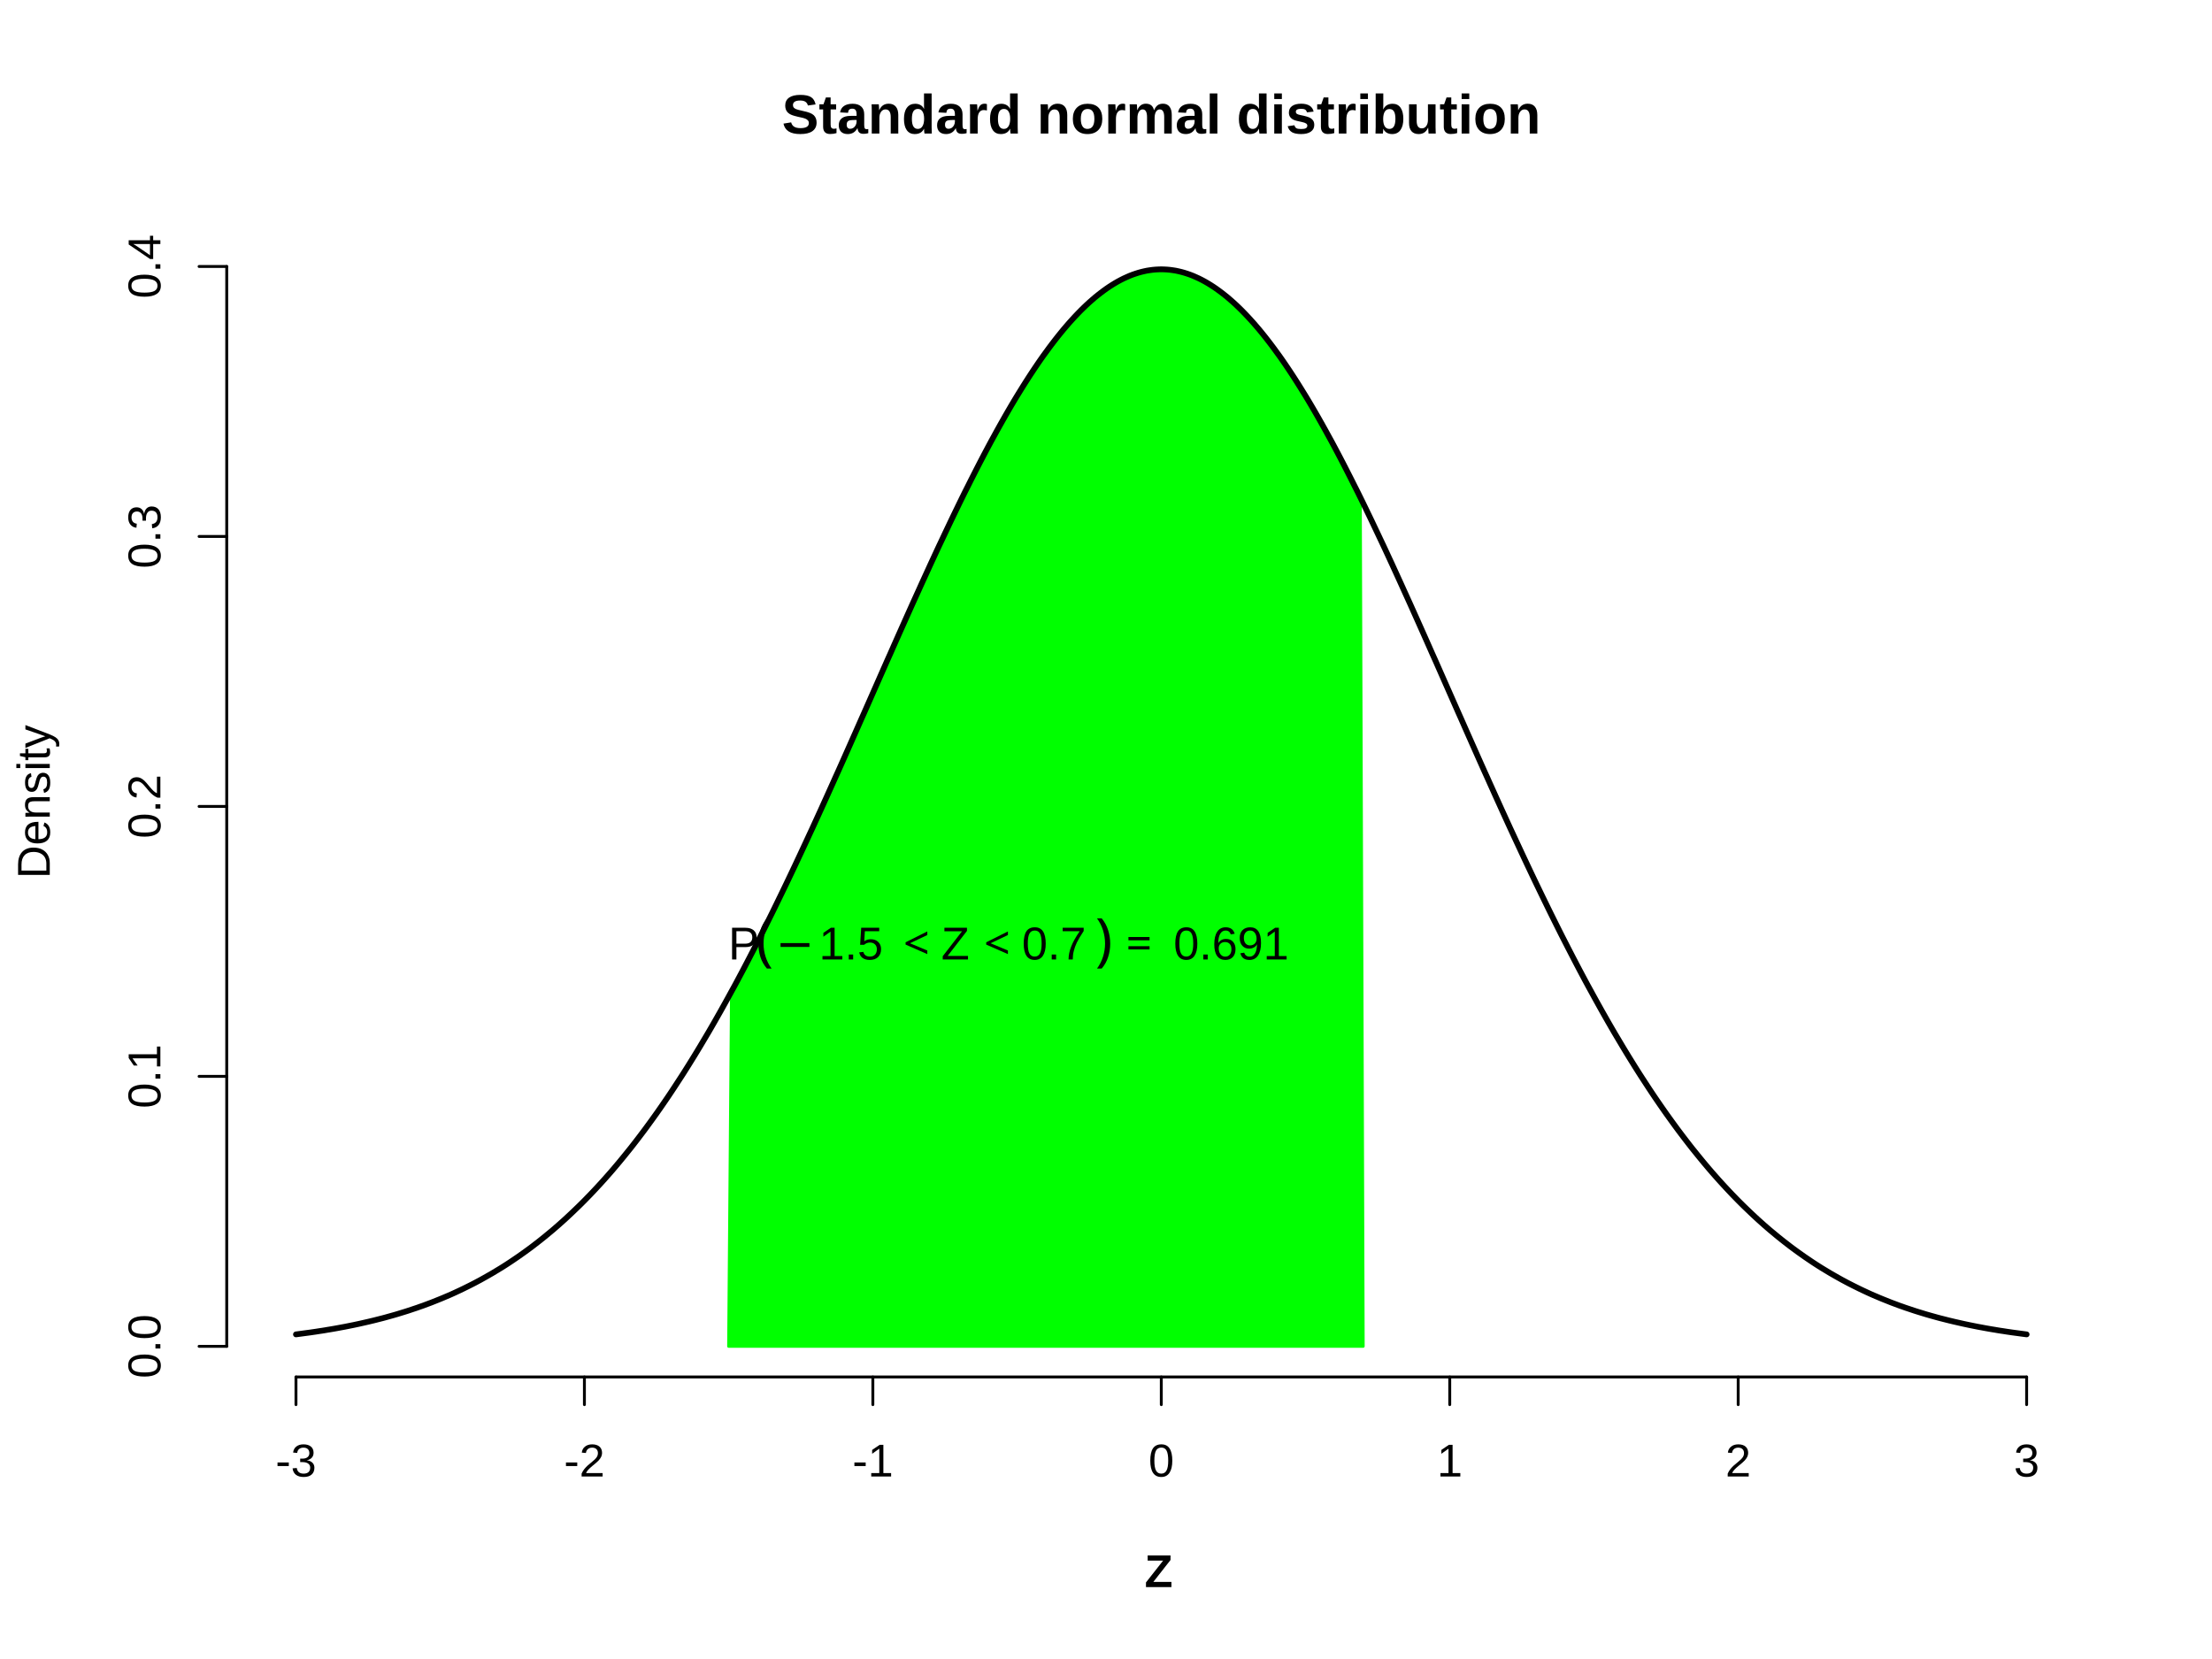
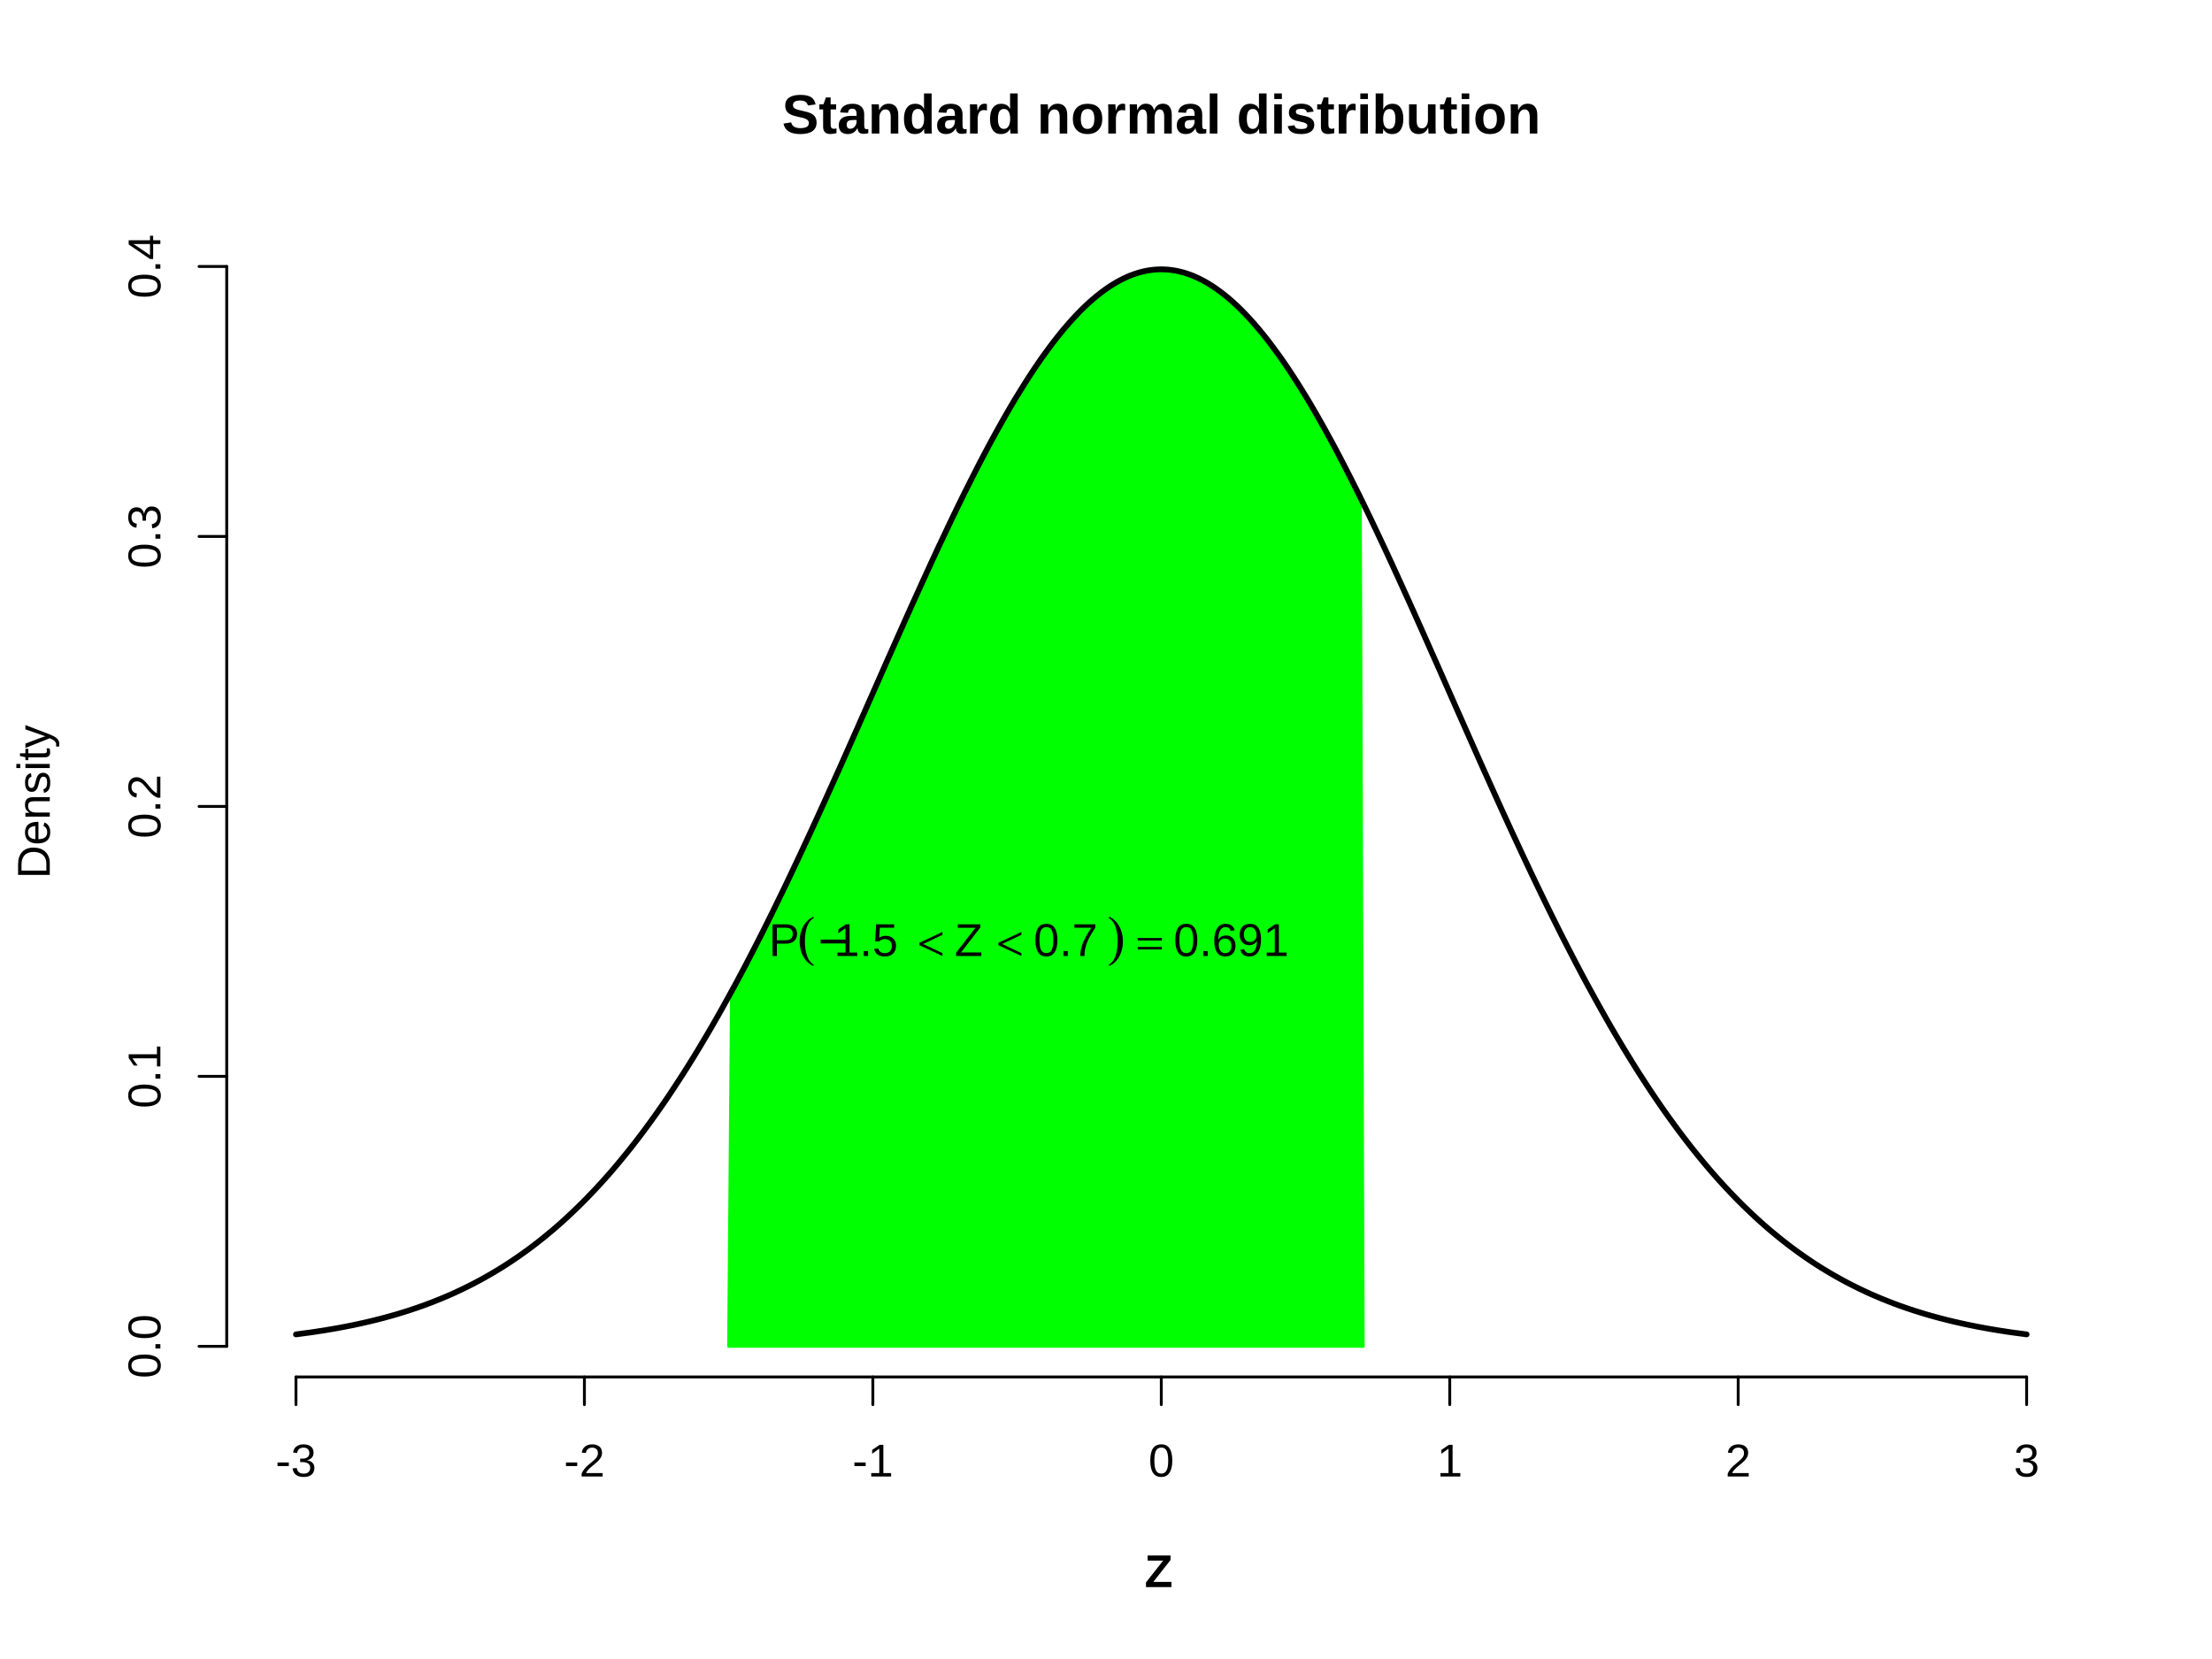
<svg xmlns="http://www.w3.org/2000/svg" class="svglite" width="576.00pt" height="432.00pt" viewBox="0 0 576.00 432.00">
  <defs>
    <style type="text/css">
    .svglite line, .svglite polyline, .svglite polygon, .svglite path, .svglite rect, .svglite circle {
      fill: none;
      stroke: #000000;
      stroke-linecap: round;
      stroke-linejoin: round;
      stroke-miterlimit: 10.00;
    }
    .svglite text {
      white-space: pre;
    }
  </style>
  </defs>
  <rect width="100%" height="100%" style="stroke: none; fill: #FFFFFF;" />
  <defs>
    <clipPath id="cpMC4wMHw1NzYuMDB8MC4wMHw0MzIuMDA=">
      <rect x="0.00" y="0.00" width="576.00" height="432.00" />
    </clipPath>
  </defs>
  <g clip-path="url(#cpMC4wMHw1NzYuMDB8MC4wMHw0MzIuMDA=)">
    <line x1="77.07" y1="358.56" x2="527.73" y2="358.56" style="stroke-width: 0.75;" />
    <line x1="77.07" y1="358.56" x2="77.07" y2="365.76" style="stroke-width: 0.75;" />
    <line x1="152.18" y1="358.56" x2="152.18" y2="365.76" style="stroke-width: 0.75;" />
    <line x1="227.29" y1="358.56" x2="227.29" y2="365.76" style="stroke-width: 0.75;" />
    <line x1="302.40" y1="358.56" x2="302.40" y2="365.76" style="stroke-width: 0.75;" />
    <line x1="377.51" y1="358.56" x2="377.51" y2="365.76" style="stroke-width: 0.75;" />
    <line x1="452.62" y1="358.56" x2="452.62" y2="365.76" style="stroke-width: 0.75;" />
    <line x1="527.73" y1="358.56" x2="527.73" y2="365.76" style="stroke-width: 0.75;" />
    <text x="77.07" y="384.48" text-anchor="middle" style="font-size: 12.00px; font-family: &quot;Arial&quot;;" textLength="11.97px" lengthAdjust="spacingAndGlyphs">-3</text>
    <text x="152.18" y="384.48" text-anchor="middle" style="font-size: 12.00px; font-family: &quot;Arial&quot;;" textLength="11.97px" lengthAdjust="spacingAndGlyphs">-2</text>
    <text x="227.29" y="384.48" text-anchor="middle" style="font-size: 12.00px; font-family: &quot;Arial&quot;;" textLength="11.97px" lengthAdjust="spacingAndGlyphs">-1</text>
    <text x="302.40" y="384.48" text-anchor="middle" style="font-size: 12.00px; font-family: &quot;Arial&quot;;" textLength="7.64px" lengthAdjust="spacingAndGlyphs">0</text>
    <text x="377.51" y="384.48" text-anchor="middle" style="font-size: 12.00px; font-family: &quot;Arial&quot;;" textLength="7.64px" lengthAdjust="spacingAndGlyphs">1</text>
    <text x="452.62" y="384.48" text-anchor="middle" style="font-size: 12.00px; font-family: &quot;Arial&quot;;" textLength="7.64px" lengthAdjust="spacingAndGlyphs">2</text>
    <text x="527.73" y="384.48" text-anchor="middle" style="font-size: 12.00px; font-family: &quot;Arial&quot;;" textLength="7.64px" lengthAdjust="spacingAndGlyphs">3</text>
    <line x1="59.04" y1="350.58" x2="59.04" y2="69.39" style="stroke-width: 0.75;" />
    <line x1="59.04" y1="350.58" x2="51.84" y2="350.58" style="stroke-width: 0.75;" />
    <line x1="59.04" y1="280.28" x2="51.84" y2="280.28" style="stroke-width: 0.75;" />
    <line x1="59.04" y1="209.99" x2="51.84" y2="209.99" style="stroke-width: 0.75;" />
    <line x1="59.04" y1="139.69" x2="51.84" y2="139.69" style="stroke-width: 0.75;" />
    <line x1="59.04" y1="69.39" x2="51.84" y2="69.39" style="stroke-width: 0.75;" />
    <text transform="translate(41.76,350.58) rotate(-90)" text-anchor="middle" style="font-size: 12.00px; font-family: &quot;Arial&quot;;" textLength="19.09px" lengthAdjust="spacingAndGlyphs">0.0</text>
    <text transform="translate(41.76,280.28) rotate(-90)" text-anchor="middle" style="font-size: 12.00px; font-family: &quot;Arial&quot;;" textLength="19.09px" lengthAdjust="spacingAndGlyphs">0.1</text>
    <text transform="translate(41.76,209.99) rotate(-90)" text-anchor="middle" style="font-size: 12.00px; font-family: &quot;Arial&quot;;" textLength="19.09px" lengthAdjust="spacingAndGlyphs">0.2</text>
    <text transform="translate(41.76,139.69) rotate(-90)" text-anchor="middle" style="font-size: 12.00px; font-family: &quot;Arial&quot;;" textLength="19.09px" lengthAdjust="spacingAndGlyphs">0.3</text>
    <text transform="translate(41.76,69.39) rotate(-90)" text-anchor="middle" style="font-size: 12.00px; font-family: &quot;Arial&quot;;" textLength="19.09px" lengthAdjust="spacingAndGlyphs">0.4</text>
    <text x="302.40" y="34.77" text-anchor="middle" style="font-size: 14.40px; font-weight: bold; font-family: &quot;Arial&quot;;" textLength="236.74px" lengthAdjust="spacingAndGlyphs">Standard normal distribution</text>
    <text x="298.05" y="413.28" style="font-size: 12.00px; font-weight: bold; font-family: &quot;Arial&quot;;" textLength="8.70px" lengthAdjust="spacingAndGlyphs">Z</text>
    <text transform="translate(12.96,208.80) rotate(-90)" text-anchor="middle" style="font-size: 12.00px; font-family: &quot;Arial&quot;;" textLength="45.65px" lengthAdjust="spacingAndGlyphs">Density</text>
  </g>
  <defs>
    <clipPath id="cpNTkuMDR8NTQ1Ljc2fDU5LjA0fDM1OC41Ng==">
      <rect x="59.04" y="59.04" width="486.72" height="299.52" />
    </clipPath>
  </defs>
  <g clip-path="url(#cpNTkuMDR8NTQ1Ljc2fDU5LjA0fDM1OC41Ng==)">
    <polygon points="189.73,350.58 190.48,258.16 191.24,256.78 191.99,255.39 192.74,253.98 193.49,252.57 194.24,251.14 194.99,249.70 195.74,248.25 196.49,246.80 197.24,245.33 198.00,243.85 198.75,242.36 199.50,240.86 200.25,239.35 201.00,237.84 201.75,236.31 202.50,234.77 203.25,233.23 204.00,231.68 204.76,230.11 205.51,228.54 206.26,226.96 207.01,225.38 207.76,223.78 208.51,222.18 209.26,220.57 210.01,218.96 210.76,217.34 211.52,215.71 212.27,214.07 213.02,212.43 213.77,210.79 214.52,209.13 215.27,207.48 216.02,205.81 216.77,204.15 217.52,202.47 218.28,200.80 219.03,199.12 219.78,197.44 220.53,195.75 221.28,194.06 222.03,192.37 222.78,190.68 223.53,188.98 224.28,187.28 225.04,185.58 225.79,183.88 226.54,182.18 227.29,180.48 228.04,178.78 228.79,177.08 229.54,175.38 230.29,173.68 231.04,171.98 231.80,170.29 232.55,168.59 233.30,166.90 234.05,165.21 234.80,163.53 235.55,161.85 236.30,160.17 237.05,158.50 237.80,156.83 238.56,155.16 239.31,153.51 240.06,151.85 240.81,150.21 241.56,148.57 242.31,146.93 243.06,145.31 243.81,143.69 244.56,142.08 245.32,140.48 246.07,138.89 246.82,137.31 247.57,135.73 248.32,134.17 249.07,132.62 249.82,131.07 250.57,129.54 251.32,128.02 252.08,126.52 252.83,125.02 253.58,123.54 254.33,122.07 255.08,120.61 255.83,119.17 256.58,117.74 257.33,116.33 258.08,114.93 258.84,113.55 259.59,112.18 260.34,110.83 261.09,109.50 261.84,108.18 262.59,106.88 263.34,105.60 264.09,104.33 264.84,103.09 265.60,101.86 266.35,100.65 267.10,99.46 267.85,98.29 268.60,97.14 269.35,96.01 270.10,94.90 270.85,93.81 271.60,92.74 272.36,91.70 273.11,90.67 273.86,89.67 274.61,88.69 275.36,87.73 276.11,86.80 276.86,85.88 277.61,85.00 278.36,84.13 279.12,83.29 279.87,82.47 280.62,81.68 281.37,80.91 282.12,80.17 282.87,79.45 283.62,78.76 284.37,78.10 285.12,77.45 285.88,76.84 286.63,76.25 287.38,75.69 288.13,75.15 288.88,74.64 289.63,74.16 290.38,73.70 291.13,73.27 291.88,72.87 292.64,72.49 293.39,72.15 294.14,71.82 294.89,71.53 295.64,71.27 296.39,71.03 297.14,70.82 297.89,70.64 298.64,70.48 299.40,70.36 300.15,70.26 300.90,70.19 301.65,70.15 302.40,70.13 303.15,70.15 303.90,70.19 304.65,70.26 305.40,70.36 306.16,70.48 306.91,70.64 307.66,70.82 308.41,71.03 309.16,71.27 309.91,71.53 310.66,71.82 311.41,72.15 312.16,72.49 312.92,72.87 313.67,73.27 314.42,73.70 315.17,74.16 315.92,74.64 316.67,75.15 317.42,75.69 318.17,76.25 318.92,76.84 319.68,77.45 320.43,78.10 321.18,78.76 321.93,79.45 322.68,80.17 323.43,80.91 324.18,81.68 324.93,82.47 325.68,83.29 326.44,84.13 327.19,85.00 327.94,85.88 328.69,86.80 329.44,87.73 330.19,88.69 330.94,89.67 331.69,90.67 332.44,91.70 333.20,92.74 333.95,93.81 334.70,94.90 335.45,96.01 336.20,97.14 336.95,98.29 337.70,99.46 338.45,100.65 339.20,101.86 339.96,103.09 340.71,104.33 341.46,105.60 342.21,106.88 342.96,108.18 343.71,109.50 344.46,110.83 345.21,112.18 345.96,113.55 346.72,114.93 347.47,116.33 348.22,117.74 348.97,119.17 349.72,120.61 350.47,122.07 351.22,123.54 351.97,125.02 352.72,126.52 353.48,128.02 354.23,129.54 354.98,350.58 " style="stroke-width: 0.75; stroke: #00FF00; fill: #00FF00;" />
    <polyline points="77.07,347.47 77.82,347.37 78.57,347.27 79.32,347.17 80.07,347.07 80.82,346.97 81.57,346.86 82.32,346.75 83.08,346.63 83.83,346.52 84.58,346.40 85.33,346.27 86.08,346.15 86.83,346.02 87.58,345.89 88.33,345.75 89.08,345.61 89.84,345.47 90.59,345.32 91.34,345.17 92.09,345.02 92.84,344.86 93.59,344.70 94.34,344.53 95.09,344.36 95.84,344.19 96.60,344.01 97.35,343.83 98.10,343.64 98.85,343.45 99.60,343.26 100.35,343.06 101.10,342.85 101.85,342.64 102.60,342.43 103.36,342.21 104.11,341.98 104.86,341.75 105.61,341.52 106.36,341.28 107.11,341.03 107.86,340.78 108.61,340.53 109.36,340.26 110.12,340.00 110.87,339.72 111.62,339.44 112.37,339.16 113.12,338.86 113.87,338.56 114.62,338.26 115.37,337.95 116.12,337.63 116.88,337.31 117.63,336.98 118.38,336.64 119.13,336.29 119.88,335.94 120.63,335.58 121.38,335.21 122.13,334.84 122.88,334.46 123.64,334.07 124.39,333.67 125.14,333.27 125.89,332.85 126.64,332.43 127.39,332.00 128.14,331.57 128.89,331.12 129.64,330.67 130.40,330.21 131.15,329.74 131.90,329.26 132.65,328.77 133.40,328.27 134.15,327.76 134.90,327.25 135.65,326.72 136.40,326.19 137.16,325.64 137.91,325.09 138.66,324.53 139.41,323.95 140.16,323.37 140.91,322.78 141.66,322.18 142.41,321.56 143.16,320.94 143.92,320.31 144.67,319.66 145.42,319.01 146.17,318.34 146.92,317.67 147.67,316.98 148.42,316.28 149.17,315.57 149.92,314.85 150.68,314.12 151.43,313.38 152.18,312.63 152.93,311.86 153.68,311.09 154.43,310.30 155.18,309.50 155.93,308.69 156.68,307.87 157.44,307.03 158.19,306.18 158.94,305.33 159.69,304.46 160.44,303.57 161.19,302.68 161.94,301.77 162.69,300.85 163.44,299.92 164.20,298.98 164.95,298.02 165.70,297.05 166.45,296.07 167.20,295.08 167.95,294.08 168.70,293.06 169.45,292.03 170.20,290.99 170.96,289.93 171.71,288.86 172.46,287.78 173.21,286.69 173.96,285.59 174.71,284.47 175.46,283.34 176.21,282.19 176.96,281.04 177.72,279.87 178.47,278.69 179.22,277.50 179.97,276.29 180.72,275.08 181.47,273.85 182.22,272.61 182.97,271.35 183.72,270.09 184.48,268.81 185.23,267.52 185.98,266.22 186.73,264.90 187.48,263.58 188.23,262.24 188.98,260.89 189.73,259.53 190.48,258.16 191.24,256.78 191.99,255.39 192.74,253.98 193.49,252.57 194.24,251.14 194.99,249.70 195.74,248.25 196.49,246.80 197.24,245.33 198.00,243.85 198.75,242.36 199.50,240.86 200.25,239.35 201.00,237.84 201.75,236.31 202.50,234.77 203.25,233.23 204.00,231.68 204.76,230.11 205.51,228.54 206.26,226.96 207.01,225.38 207.76,223.78 208.51,222.18 209.26,220.57 210.01,218.96 210.76,217.34 211.52,215.71 212.27,214.07 213.02,212.43 213.77,210.79 214.52,209.13 215.27,207.48 216.02,205.81 216.77,204.15 217.52,202.47 218.28,200.80 219.03,199.12 219.78,197.44 220.53,195.75 221.28,194.06 222.03,192.37 222.78,190.68 223.53,188.98 224.28,187.28 225.04,185.58 225.79,183.88 226.54,182.18 227.29,180.48 228.04,178.78 228.79,177.08 229.54,175.38 230.29,173.68 231.04,171.98 231.80,170.29 232.55,168.59 233.30,166.90 234.05,165.21 234.80,163.53 235.55,161.85 236.30,160.17 237.05,158.50 237.80,156.83 238.56,155.16 239.31,153.51 240.06,151.85 240.81,150.21 241.56,148.57 242.31,146.93 243.06,145.31 243.81,143.69 244.56,142.08 245.32,140.48 246.07,138.89 246.82,137.31 247.57,135.73 248.32,134.17 249.07,132.62 249.82,131.07 250.57,129.54 251.32,128.02 252.08,126.52 252.83,125.02 253.58,123.54 254.33,122.07 255.08,120.61 255.83,119.17 256.58,117.74 257.33,116.33 258.08,114.93 258.84,113.55 259.59,112.18 260.34,110.83 261.09,109.50 261.84,108.18 262.59,106.88 263.34,105.60 264.09,104.33 264.84,103.09 265.60,101.86 266.35,100.65 267.10,99.46 267.85,98.29 268.60,97.14 269.35,96.01 270.10,94.90 270.85,93.81 271.60,92.74 272.36,91.70 273.11,90.67 273.86,89.67 274.61,88.69 275.36,87.73 276.11,86.80 276.86,85.88 277.61,85.00 278.36,84.13 279.12,83.29 279.87,82.47 280.62,81.68 281.37,80.91 282.12,80.17 282.87,79.45 283.62,78.76 284.37,78.10 285.12,77.45 285.88,76.84 286.63,76.25 287.38,75.69 288.13,75.15 288.88,74.64 289.63,74.16 290.38,73.70 291.13,73.27 291.88,72.87 292.64,72.49 293.39,72.15 294.14,71.82 294.89,71.53 295.64,71.27 296.39,71.03 297.14,70.82 297.89,70.64 298.64,70.48 299.40,70.36 300.15,70.26 300.90,70.19 301.65,70.15 302.40,70.13 303.15,70.15 303.90,70.19 304.65,70.26 305.40,70.36 306.16,70.48 306.91,70.64 307.66,70.82 308.41,71.03 309.16,71.27 309.91,71.53 310.66,71.82 311.41,72.15 312.16,72.49 312.92,72.87 313.67,73.27 314.42,73.70 315.17,74.16 315.92,74.64 316.67,75.15 317.42,75.69 318.17,76.25 318.92,76.84 319.68,77.45 320.43,78.10 321.18,78.76 321.93,79.45 322.68,80.17 323.43,80.91 324.18,81.68 324.93,82.47 325.68,83.29 326.44,84.13 327.19,85.00 327.94,85.88 328.69,86.80 329.44,87.73 330.19,88.69 330.94,89.67 331.69,90.67 332.44,91.70 333.20,92.74 333.95,93.81 334.70,94.90 335.45,96.01 336.20,97.14 336.95,98.29 337.70,99.46 338.45,100.65 339.20,101.86 339.96,103.09 340.71,104.33 341.46,105.60 342.21,106.88 342.96,108.18 343.71,109.50 344.46,110.83 345.21,112.18 345.96,113.55 346.72,114.93 347.47,116.33 348.22,117.74 348.97,119.17 349.72,120.61 350.47,122.07 351.22,123.54 351.97,125.02 352.72,126.52 353.48,128.02 354.23,129.54 354.98,131.07 355.73,132.62 356.48,134.17 357.23,135.73 357.98,137.31 358.73,138.89 359.48,140.48 360.24,142.08 360.99,143.69 361.74,145.31 362.49,146.93 363.24,148.57 363.99,150.21 364.74,151.85 365.49,153.51 366.24,155.16 367.00,156.83 367.75,158.50 368.50,160.17 369.25,161.85 370.00,163.53 370.75,165.21 371.50,166.90 372.25,168.59 373.00,170.29 373.76,171.98 374.51,173.68 375.26,175.38 376.01,177.08 376.76,178.78 377.51,180.48 378.26,182.18 379.01,183.88 379.76,185.58 380.52,187.28 381.27,188.98 382.02,190.68 382.77,192.37 383.52,194.06 384.27,195.75 385.02,197.44 385.77,199.12 386.52,200.80 387.28,202.47 388.03,204.15 388.78,205.81 389.53,207.48 390.28,209.13 391.03,210.79 391.78,212.43 392.53,214.07 393.28,215.71 394.04,217.34 394.79,218.96 395.54,220.57 396.29,222.18 397.04,223.78 397.79,225.38 398.54,226.96 399.29,228.54 400.04,230.11 400.80,231.68 401.55,233.23 402.30,234.77 403.05,236.31 403.80,237.84 404.55,239.35 405.30,240.86 406.05,242.36 406.80,243.85 407.56,245.33 408.31,246.80 409.06,248.25 409.81,249.70 410.56,251.14 411.31,252.57 412.06,253.98 412.81,255.39 413.56,256.78 414.32,258.16 415.07,259.53 415.82,260.89 416.57,262.24 417.32,263.58 418.07,264.90 418.82,266.22 419.57,267.52 420.32,268.81 421.08,270.09 421.83,271.35 422.58,272.61 423.33,273.85 424.08,275.08 424.83,276.29 425.58,277.50 426.33,278.69 427.08,279.87 427.84,281.04 428.59,282.19 429.34,283.34 430.09,284.47 430.84,285.59 431.59,286.69 432.34,287.78 433.09,288.86 433.84,289.93 434.60,290.99 435.35,292.03 436.10,293.06 436.85,294.08 437.60,295.08 438.35,296.07 439.10,297.05 439.85,298.02 440.60,298.98 441.36,299.92 442.11,300.85 442.86,301.77 443.61,302.68 444.36,303.57 445.11,304.46 445.86,305.33 446.61,306.18 447.36,307.03 448.12,307.87 448.87,308.69 449.62,309.50 450.37,310.30 451.12,311.09 451.87,311.86 452.62,312.63 453.37,313.38 454.12,314.12 454.88,314.85 455.63,315.57 456.38,316.28 457.13,316.98 457.88,317.67 458.63,318.34 459.38,319.01 460.13,319.66 460.88,320.31 461.64,320.94 462.39,321.56 463.14,322.18 463.89,322.78 464.64,323.37 465.39,323.95 466.14,324.53 466.89,325.09 467.64,325.64 468.40,326.19 469.15,326.72 469.90,327.25 470.65,327.76 471.40,328.27 472.15,328.77 472.90,329.26 473.65,329.74 474.40,330.21 475.16,330.67 475.91,331.12 476.66,331.57 477.41,332.00 478.16,332.43 478.91,332.85 479.66,333.27 480.41,333.67 481.16,334.07 481.92,334.46 482.67,334.84 483.42,335.21 484.17,335.58 484.92,335.94 485.67,336.29 486.42,336.64 487.17,336.98 487.92,337.31 488.68,337.63 489.43,337.95 490.18,338.26 490.93,338.56 491.68,338.86 492.43,339.16 493.18,339.44 493.93,339.72 494.68,340.00 495.44,340.26 496.19,340.53 496.94,340.78 497.69,341.03 498.44,341.28 499.19,341.52 499.94,341.75 500.69,341.98 501.44,342.21 502.20,342.43 502.95,342.64 503.70,342.85 504.45,343.06 505.20,343.26 505.95,343.45 506.70,343.64 507.45,343.83 508.20,344.01 508.96,344.19 509.71,344.36 510.46,344.53 511.21,344.70 511.96,344.86 512.71,345.02 513.46,345.17 514.21,345.32 514.96,345.47 515.72,345.61 516.47,345.75 517.22,345.89 517.97,346.02 518.72,346.15 519.47,346.27 520.22,346.40 520.97,346.52 521.72,346.63 522.48,346.75 523.23,346.86 523.98,346.97 524.73,347.07 525.48,347.17 526.23,347.27 526.98,347.37 527.73,347.47 " style="stroke-width: 1.50;" />
-     <text x="189.65" y="249.84" style="font-size: 12.00px; font-family: &quot;Arial&quot;;" textLength="7.24px" lengthAdjust="spacingAndGlyphs">P</text>
-     <text x="196.89" y="249.84" style="font-size: 15.00px; font-family: &quot;OpenSymbol&quot;;" textLength="5.10px" lengthAdjust="spacingAndGlyphs">(</text>
-     <text x="201.99" y="249.84" style="font-size: 12.00px; font-family: &quot;OpenSymbol&quot;;" textLength="9.54px" lengthAdjust="spacingAndGlyphs">−</text>
-     <text x="213.25" y="249.84" style="font-size: 12.00px; font-family: &quot;Arial&quot;;" textLength="19.09px" lengthAdjust="spacingAndGlyphs">1.5</text>
-     <text x="235.22" y="249.84" style="font-size: 12.00px; font-family: &quot;OpenSymbol&quot;;" textLength="7.01px" lengthAdjust="spacingAndGlyphs">&lt;</text>
-     <text x="245.11" y="249.84" style="font-size: 12.00px; font-family: &quot;Arial&quot;;" textLength="8.22px" lengthAdjust="spacingAndGlyphs">Z</text>
-     <text x="256.21" y="249.84" style="font-size: 12.00px; font-family: &quot;OpenSymbol&quot;;" textLength="7.01px" lengthAdjust="spacingAndGlyphs">&lt;</text>
-     <text x="266.10" y="249.84" style="font-size: 12.00px; font-family: &quot;Arial&quot;;" textLength="19.09px" lengthAdjust="spacingAndGlyphs">0.7</text>
-     <text x="285.19" y="249.84" style="font-size: 15.00px; font-family: &quot;OpenSymbol&quot;;" textLength="5.10px" lengthAdjust="spacingAndGlyphs">)</text>
-     <text x="293.17" y="249.84" style="font-size: 12.00px; font-family: &quot;OpenSymbol&quot;;" textLength="9.54px" lengthAdjust="spacingAndGlyphs">=</text>
-     <text x="305.58" y="249.84" style="font-size: 12.00px; font-family: &quot;Arial&quot;;" textLength="34.37px" lengthAdjust="spacingAndGlyphs">0.691</text>
+     <text x="200.19" y="248.94" style="font-size: 12.00px; font-family: &quot;Arial&quot;;" textLength="7.24px" lengthAdjust="spacingAndGlyphs">P</text>
+     <text x="207.43" y="248.94" style="font-size: 15.00px; font-family: &quot;Standard Symbols PS&quot;;" textLength="5.00px" lengthAdjust="spacingAndGlyphs">(</text>
+     <text x="212.43" y="248.94" style="font-size: 12.00px; font-family: &quot;Standard Symbols PS&quot;;" textLength="3.00px" lengthAdjust="spacingAndGlyphs">−</text>
+     <text x="217.15" y="248.94" style="font-size: 12.00px; font-family: &quot;Arial&quot;;" textLength="19.09px" lengthAdjust="spacingAndGlyphs">1.5</text>
+     <text x="239.13" y="248.94" style="font-size: 12.00px; font-family: &quot;Standard Symbols PS&quot;;" textLength="6.59px" lengthAdjust="spacingAndGlyphs">&lt;</text>
+     <text x="248.59" y="248.94" style="font-size: 12.00px; font-family: &quot;Arial&quot;;" textLength="8.22px" lengthAdjust="spacingAndGlyphs">Z</text>
+     <text x="259.69" y="248.94" style="font-size: 12.00px; font-family: &quot;Standard Symbols PS&quot;;" textLength="6.59px" lengthAdjust="spacingAndGlyphs">&lt;</text>
+     <text x="269.15" y="248.94" style="font-size: 12.00px; font-family: &quot;Arial&quot;;" textLength="19.09px" lengthAdjust="spacingAndGlyphs">0.7</text>
+     <text x="288.25" y="248.94" style="font-size: 15.00px; font-family: &quot;Standard Symbols PS&quot;;" textLength="5.00px" lengthAdjust="spacingAndGlyphs">)</text>
+     <text x="296.12" y="248.94" style="font-size: 12.00px; font-family: &quot;Standard Symbols PS&quot;;" textLength="6.59px" lengthAdjust="spacingAndGlyphs">=</text>
+     <text x="305.58" y="248.94" style="font-size: 12.00px; font-family: &quot;Arial&quot;;" textLength="34.37px" lengthAdjust="spacingAndGlyphs">0.691</text>
  </g>
</svg>
